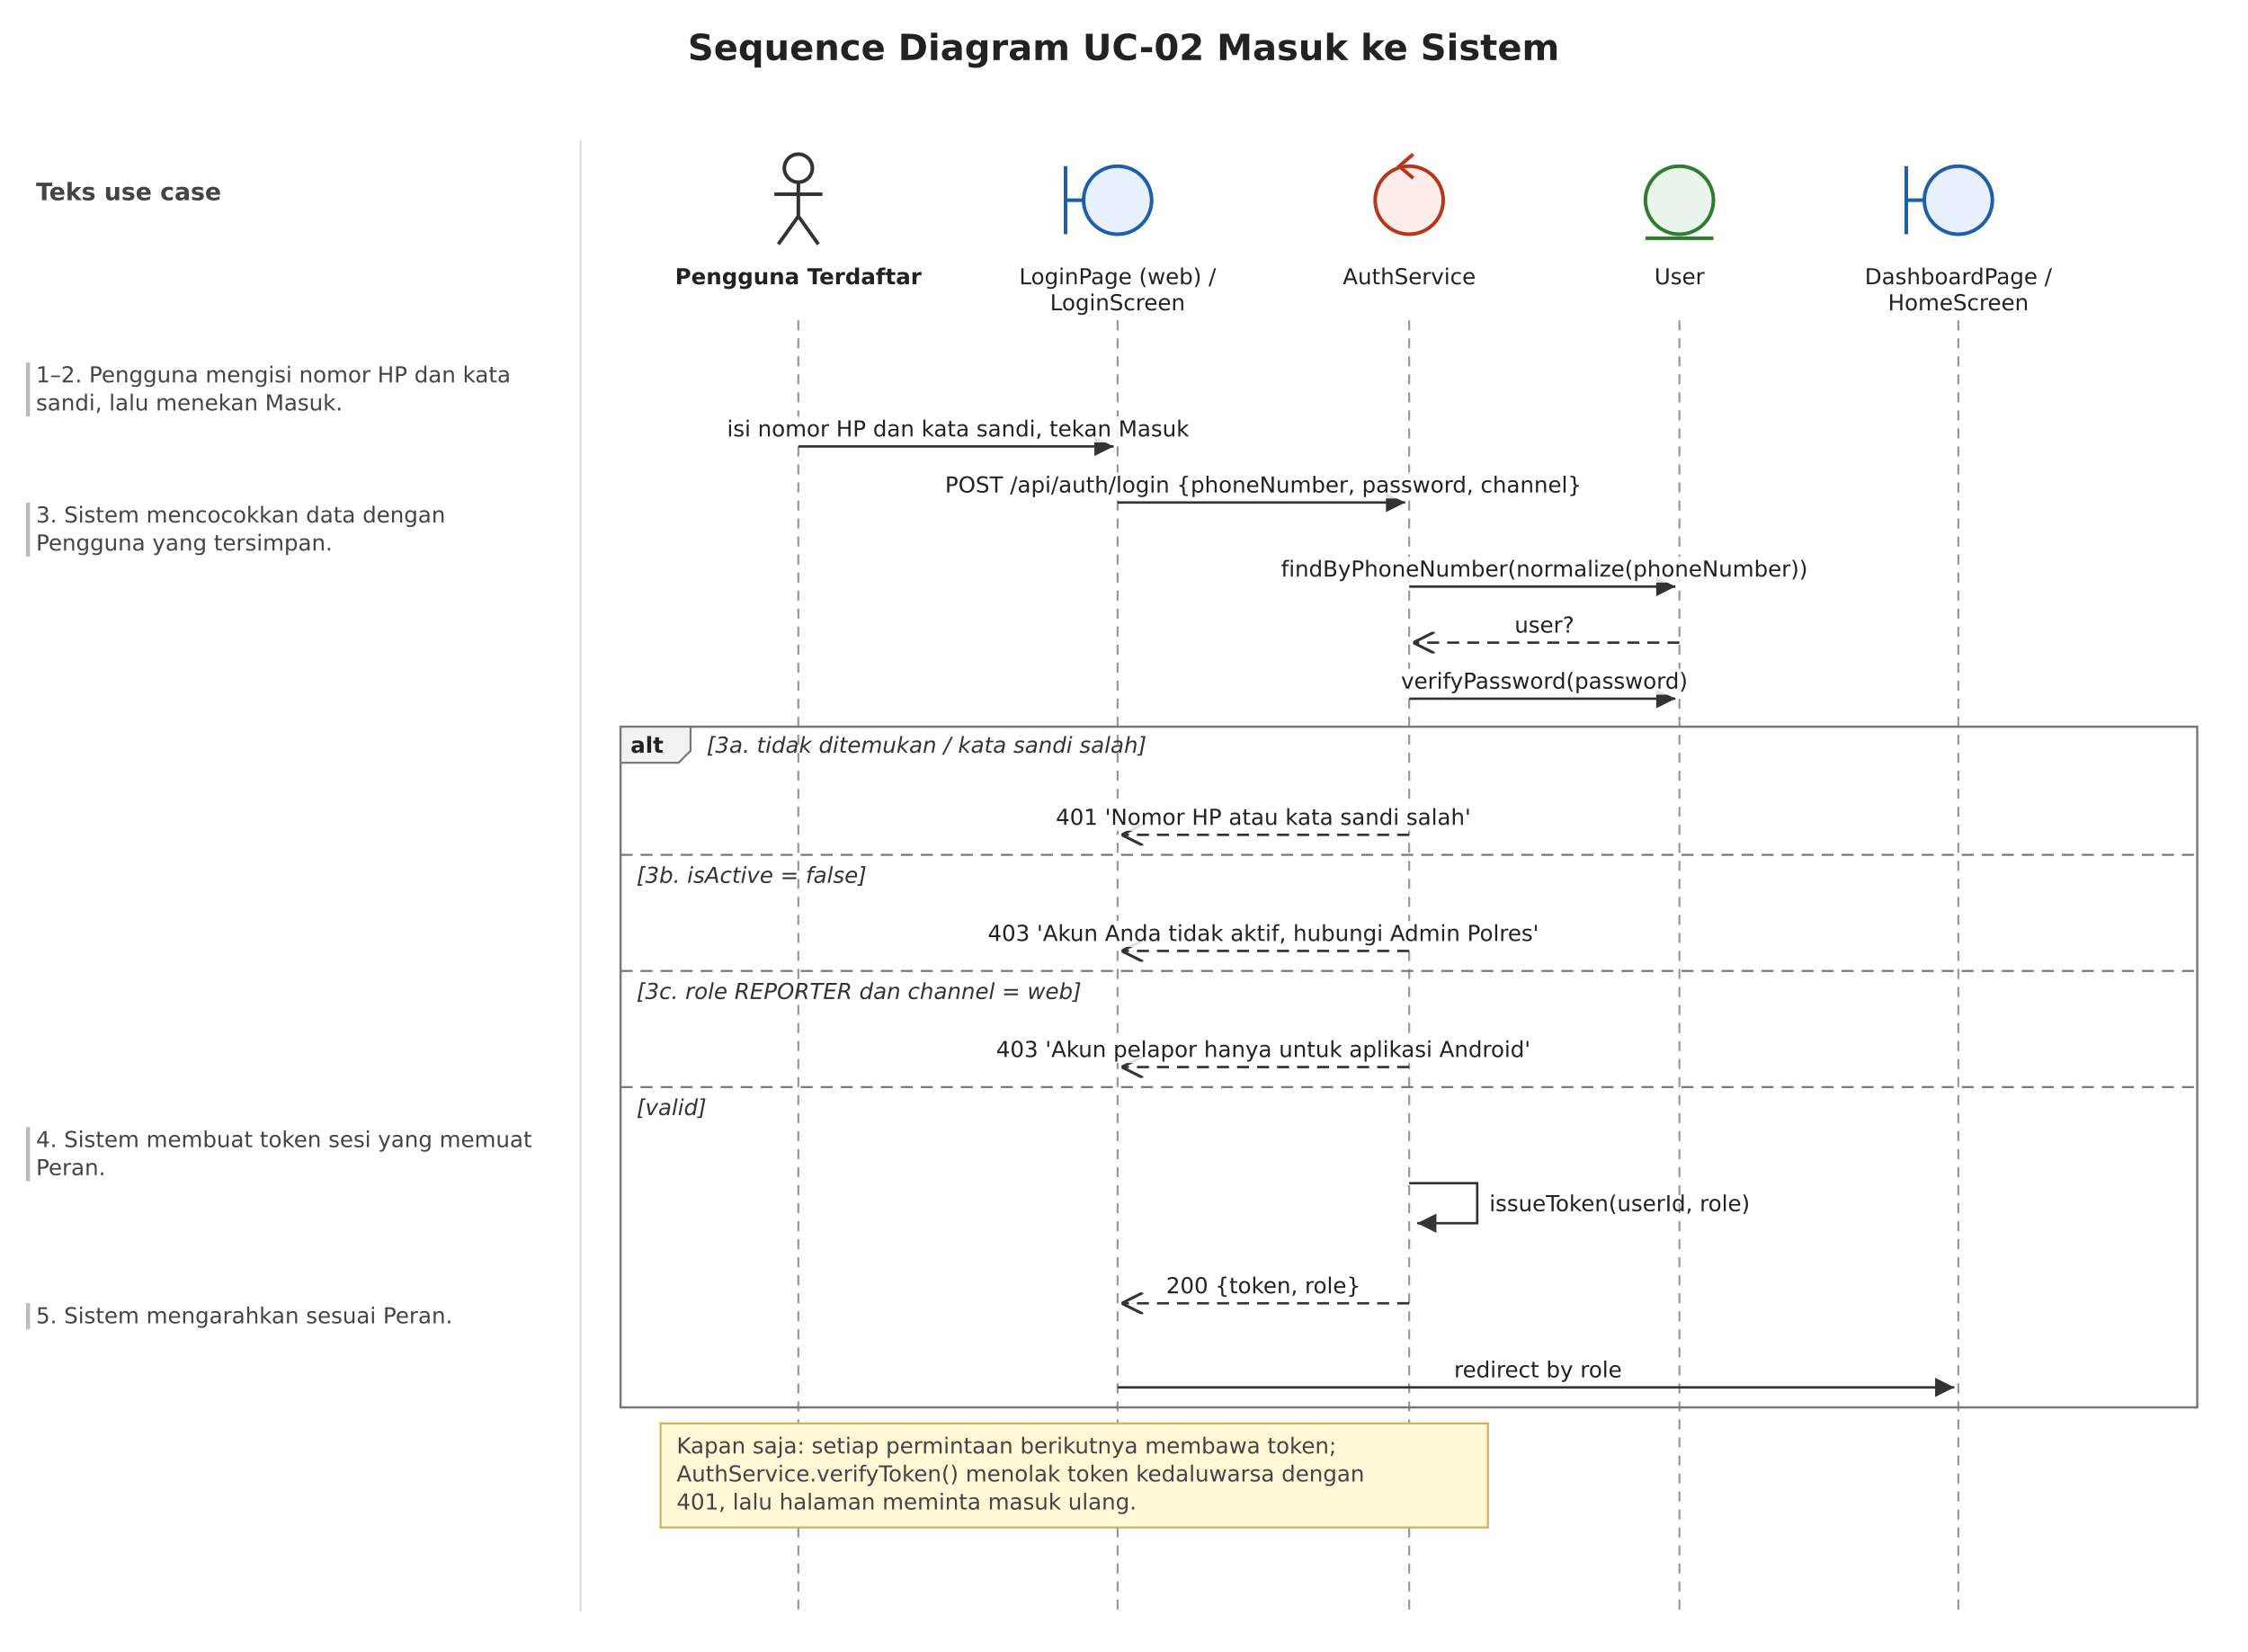
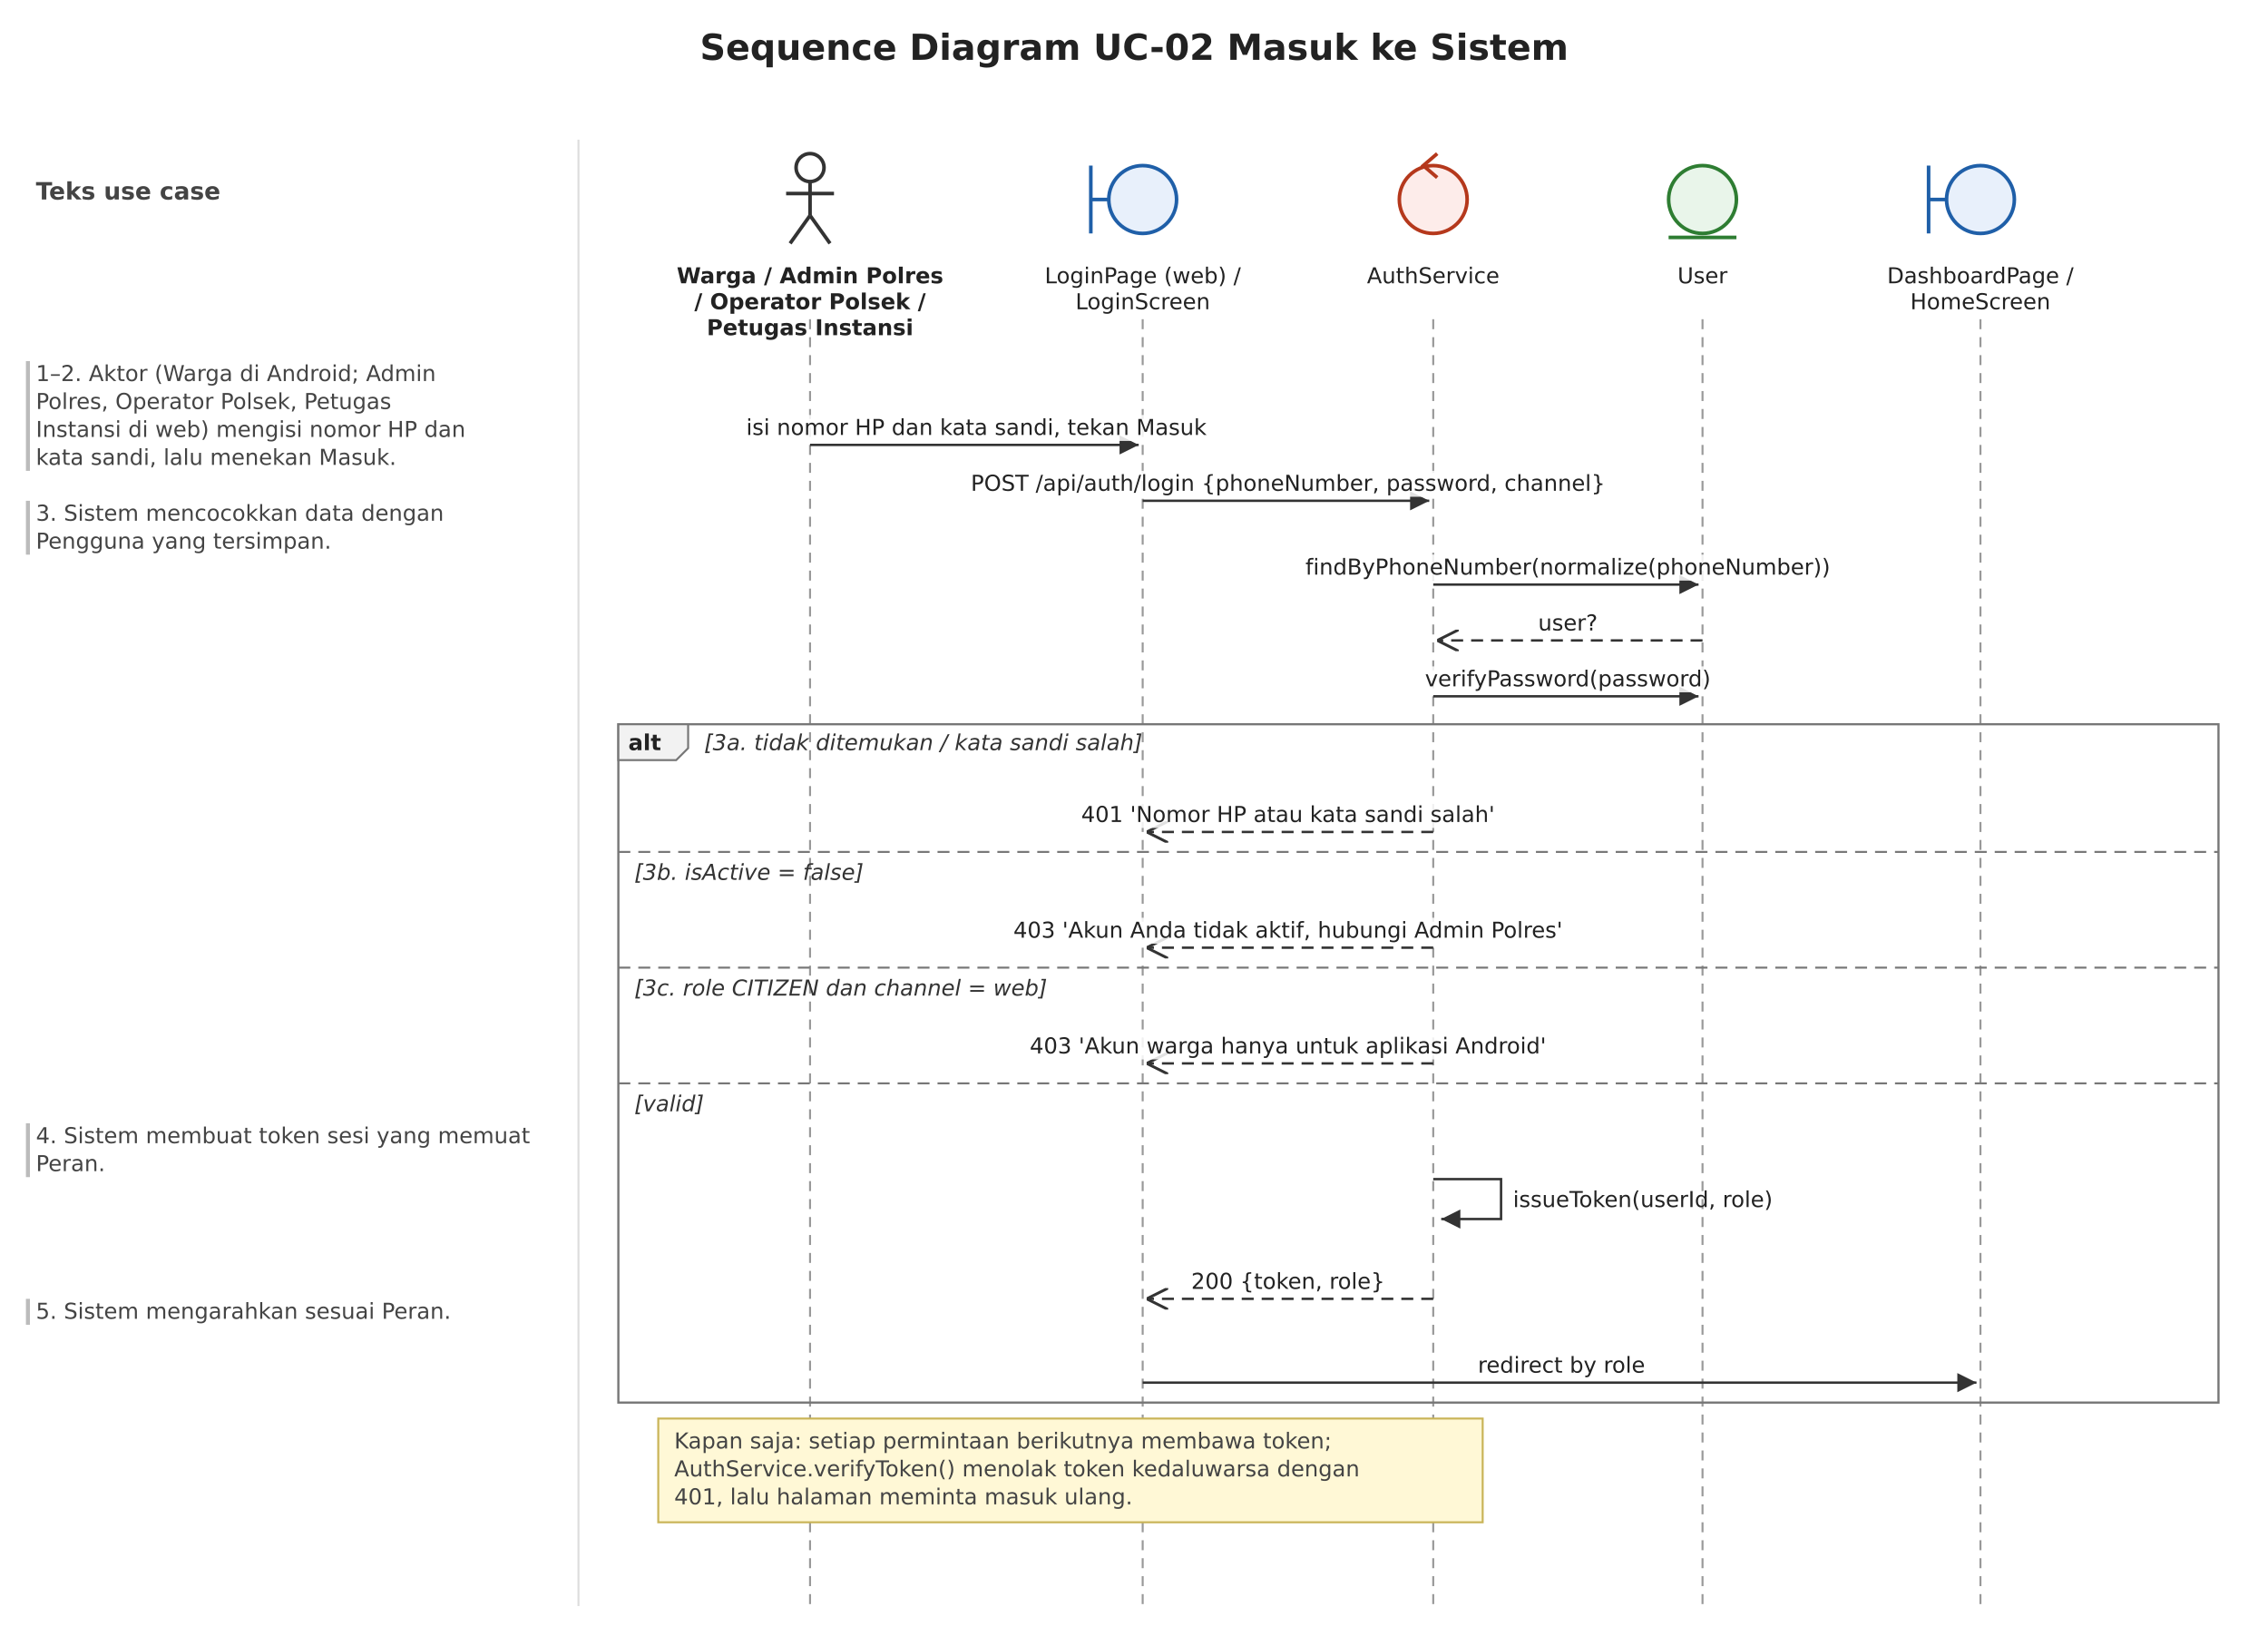
- <svg xmlns="http://www.w3.org/2000/svg" width="1123" height="825" viewBox="0 0 1123 825">
+ <svg xmlns="http://www.w3.org/2000/svg" width="1137" height="825" viewBox="0 0 1137 825">
  <defs>
    <marker id="ar" viewBox="0 0 10 10" refX="10" refY="5" markerWidth="8" markerHeight="8" orient="auto">
      <path d="M0,0 L10,5 L0,10 z" fill="#333" />
    </marker>
    <marker id="aro" viewBox="0 0 10 10" refX="10" refY="5" markerWidth="9" markerHeight="9" orient="auto">
      <path d="M0,0 L10,5 L0,10" fill="none" stroke="#333" stroke-width="1.3" />
    </marker>
  </defs>
  <rect width="100%" height="100%" fill="#fff" />
-   <text x="561.3" y="30.0" font-family="DejaVu Sans, Arial, sans-serif" font-size="18" text-anchor="middle" font-weight="bold" fill="#222">Sequence Diagram UC-02 Masuk ke Sistem</text>
-   <line x1="398.822" y1="160" x2="398.822" y2="805" stroke="#999" stroke-dasharray="5 4" />
+   <text x="568.6" y="30.0" font-family="DejaVu Sans, Arial, sans-serif" font-size="18" text-anchor="middle" font-weight="bold" fill="#222">Sequence Diagram UC-02 Masuk ke Sistem</text>
+   <line x1="406.096" y1="160" x2="406.096" y2="805" stroke="#999" stroke-dasharray="5 4" />
  <g stroke="#333" stroke-width="1.8" fill="none">
-     <circle cx="398.822" cy="84" r="7" />
-     <line x1="398.822" y1="91" x2="398.822" y2="108" />
-     <line x1="386.822" y1="97" x2="410.822" y2="97" />
-     <line x1="398.822" y1="108" x2="388.822" y2="122" />
-     <line x1="398.822" y1="108" x2="408.822" y2="122" />
+     <circle cx="406.096" cy="84" r="7" />
+     <line x1="406.096" y1="91" x2="406.096" y2="108" />
+     <line x1="394.096" y1="97" x2="418.096" y2="97" />
+     <line x1="406.096" y1="108" x2="396.096" y2="122" />
+     <line x1="406.096" y1="108" x2="416.096" y2="122" />
  </g>
-   <text x="398.8" y="142.0" font-family="DejaVu Sans, Arial, sans-serif" font-size="11" text-anchor="middle" font-weight="bold" fill="#222">Pengguna Terdaftar</text>
-   <line x1="558.305" y1="160" x2="558.305" y2="805" stroke="#999" stroke-dasharray="5 4" />
+   <text x="406.1" y="142.0" font-family="DejaVu Sans, Arial, sans-serif" font-size="11" text-anchor="middle" font-weight="bold" fill="#222">Warga / Admin Polres</text>
+   <text x="406.1" y="155.0" font-family="DejaVu Sans, Arial, sans-serif" font-size="11" text-anchor="middle" font-weight="bold" fill="#222">/ Operator Polsek /</text>
+   <text x="406.1" y="168.0" font-family="DejaVu Sans, Arial, sans-serif" font-size="11" text-anchor="middle" font-weight="bold" fill="#222">Petugas Instansi</text>
+   <line x1="572.852" y1="160" x2="572.852" y2="805" stroke="#999" stroke-dasharray="5 4" />
  <g stroke="#1f5fa8" stroke-width="1.8">
-     <circle cx="558.305" cy="100" r="17" fill="#e8f0fb" />
-     <line x1="532.305" y1="83" x2="532.305" y2="117" />
-     <line x1="532.305" y1="100" x2="541.305" y2="100" />
+     <circle cx="572.852" cy="100" r="17" fill="#e8f0fb" />
+     <line x1="546.852" y1="83" x2="546.852" y2="117" />
+     <line x1="546.852" y1="100" x2="555.852" y2="100" />
  </g>
-   <text x="558.3" y="142.0" font-family="DejaVu Sans, Arial, sans-serif" font-size="11" text-anchor="middle" font-weight="normal" fill="#222">LoginPage (web) /</text>
-   <text x="558.3" y="155.0" font-family="DejaVu Sans, Arial, sans-serif" font-size="11" text-anchor="middle" font-weight="normal" fill="#222">LoginScreen</text>
-   <line x1="703.965" y1="160" x2="703.965" y2="805" stroke="#999" stroke-dasharray="5 4" />
+   <text x="572.9" y="142.0" font-family="DejaVu Sans, Arial, sans-serif" font-size="11" text-anchor="middle" font-weight="normal" fill="#222">LoginPage (web) /</text>
+   <text x="572.9" y="155.0" font-family="DejaVu Sans, Arial, sans-serif" font-size="11" text-anchor="middle" font-weight="normal" fill="#222">LoginScreen</text>
+   <line x1="718.512" y1="160" x2="718.512" y2="805" stroke="#999" stroke-dasharray="5 4" />
  <g stroke="#b5381c" stroke-width="1.8">
-     <circle cx="703.965" cy="100" r="17" fill="#fdecea" />
-     <path d="M705.965,77 L698.965,83 L705.965,89" fill="none" />
+     <circle cx="718.512" cy="100" r="17" fill="#fdecea" />
+     <path d="M720.512,77 L713.512,83 L720.512,89" fill="none" />
  </g>
-   <text x="704.0" y="142.0" font-family="DejaVu Sans, Arial, sans-serif" font-size="11" text-anchor="middle" font-weight="normal" fill="#222">AuthService</text>
-   <line x1="838.965" y1="160" x2="838.965" y2="805" stroke="#999" stroke-dasharray="5 4" />
+   <text x="718.5" y="142.0" font-family="DejaVu Sans, Arial, sans-serif" font-size="11" text-anchor="middle" font-weight="normal" fill="#222">AuthService</text>
+   <line x1="853.512" y1="160" x2="853.512" y2="805" stroke="#999" stroke-dasharray="5 4" />
  <g stroke="#2e7d32" stroke-width="1.8">
-     <circle cx="838.965" cy="100" r="17" fill="#e9f5ea" />
-     <line x1="821.965" y1="119" x2="855.965" y2="119" />
+     <circle cx="853.512" cy="100" r="17" fill="#e9f5ea" />
+     <line x1="836.512" y1="119" x2="870.512" y2="119" />
  </g>
-   <text x="839.0" y="142.0" font-family="DejaVu Sans, Arial, sans-serif" font-size="11" text-anchor="middle" font-weight="normal" fill="#222">User</text>
-   <line x1="978.3" y1="160" x2="978.3" y2="805" stroke="#999" stroke-dasharray="5 4" />
+   <text x="853.5" y="142.0" font-family="DejaVu Sans, Arial, sans-serif" font-size="11" text-anchor="middle" font-weight="normal" fill="#222">User</text>
+   <line x1="992.847" y1="160" x2="992.847" y2="805" stroke="#999" stroke-dasharray="5 4" />
  <g stroke="#1f5fa8" stroke-width="1.8">
-     <circle cx="978.3" cy="100" r="17" fill="#e8f0fb" />
-     <line x1="952.3" y1="83" x2="952.3" y2="117" />
-     <line x1="952.3" y1="100" x2="961.3" y2="100" />
+     <circle cx="992.847" cy="100" r="17" fill="#e8f0fb" />
+     <line x1="966.847" y1="83" x2="966.847" y2="117" />
+     <line x1="966.847" y1="100" x2="975.847" y2="100" />
  </g>
-   <text x="978.3" y="142.0" font-family="DejaVu Sans, Arial, sans-serif" font-size="11" text-anchor="middle" font-weight="normal" fill="#222">DashboardPage /</text>
-   <text x="978.3" y="155.0" font-family="DejaVu Sans, Arial, sans-serif" font-size="11" text-anchor="middle" font-weight="normal" fill="#222">HomeScreen</text>
-   <rect x="310" y="363" width="787.635" height="340" fill="none" stroke="#777" stroke-width="1.1" />
-   <text x="18.0" y="191.0" font-family="DejaVu Sans, Arial, sans-serif" font-size="11" text-anchor="start" font-weight="normal" fill="#444">1–2. Pengguna mengisi nomor HP dan kata</text>
-   <text x="18.0" y="205.0" font-family="DejaVu Sans, Arial, sans-serif" font-size="11" text-anchor="start" font-weight="normal" fill="#444">sandi, lalu menekan Masuk.</text>
-   <line x1="14" y1="181" x2="14" y2="208" stroke="#bbb" stroke-width="2" />
-   <line x1="398.822" y1="223" x2="556.305" y2="223" stroke="#333" stroke-width="1.2" marker-end="url(#ar)" />
-   <rect x="347.2" y="208" width="262.7" height="13" fill="#fff" opacity="0.85" />
-   <text x="478.6" y="218.0" font-family="DejaVu Sans, Arial, sans-serif" font-size="11" text-anchor="middle" font-weight="normal" fill="#222">isi nomor HP dan kata sandi, tekan Masuk</text>
-   <line x1="558.305" y1="251" x2="701.965" y2="251" stroke="#333" stroke-width="1.2" marker-end="url(#ar)" />
-   <rect x="456.8" y="236" width="348.7" height="13" fill="#fff" opacity="0.85" />
-   <text x="631.1" y="246.0" font-family="DejaVu Sans, Arial, sans-serif" font-size="11" text-anchor="middle" font-weight="normal" fill="#222">POST /api/auth/login {phoneNumber, password, channel}</text>
+   <text x="992.8" y="142.0" font-family="DejaVu Sans, Arial, sans-serif" font-size="11" text-anchor="middle" font-weight="normal" fill="#222">DashboardPage /</text>
+   <text x="992.8" y="155.0" font-family="DejaVu Sans, Arial, sans-serif" font-size="11" text-anchor="middle" font-weight="normal" fill="#222">HomeScreen</text>
+   <rect x="310" y="363" width="802.182" height="340" fill="none" stroke="#777" stroke-width="1.1" />
+   <text x="18.0" y="191.0" font-family="DejaVu Sans, Arial, sans-serif" font-size="11" text-anchor="start" font-weight="normal" fill="#444">1–2. Aktor (Warga di Android; Admin</text>
+   <text x="18.0" y="205.0" font-family="DejaVu Sans, Arial, sans-serif" font-size="11" text-anchor="start" font-weight="normal" fill="#444">Polres, Operator Polsek, Petugas</text>
+   <text x="18.0" y="219.0" font-family="DejaVu Sans, Arial, sans-serif" font-size="11" text-anchor="start" font-weight="normal" fill="#444">Instansi di web) mengisi nomor HP dan</text>
+   <text x="18.0" y="233.0" font-family="DejaVu Sans, Arial, sans-serif" font-size="11" text-anchor="start" font-weight="normal" fill="#444">kata sandi, lalu menekan Masuk.</text>
+   <line x1="14" y1="181" x2="14" y2="236" stroke="#bbb" stroke-width="2" />
+   <line x1="406.096" y1="223" x2="570.852" y2="223" stroke="#333" stroke-width="1.2" marker-end="url(#ar)" />
+   <rect x="358.1" y="208" width="262.7" height="13" fill="#fff" opacity="0.85" />
+   <text x="489.5" y="218.0" font-family="DejaVu Sans, Arial, sans-serif" font-size="11" text-anchor="middle" font-weight="normal" fill="#222">isi nomor HP dan kata sandi, tekan Masuk</text>
+   <line x1="572.852" y1="251" x2="716.512" y2="251" stroke="#333" stroke-width="1.2" marker-end="url(#ar)" />
+   <rect x="471.3" y="236" width="348.7" height="13" fill="#fff" opacity="0.85" />
+   <text x="645.7" y="246.0" font-family="DejaVu Sans, Arial, sans-serif" font-size="11" text-anchor="middle" font-weight="normal" fill="#222">POST /api/auth/login {phoneNumber, password, channel}</text>
  <text x="18.0" y="261.0" font-family="DejaVu Sans, Arial, sans-serif" font-size="11" text-anchor="start" font-weight="normal" fill="#444">3. Sistem mencocokkan data dengan</text>
  <text x="18.0" y="275.0" font-family="DejaVu Sans, Arial, sans-serif" font-size="11" text-anchor="start" font-weight="normal" fill="#444">Pengguna yang tersimpan.</text>
  <line x1="14" y1="251" x2="14" y2="278" stroke="#bbb" stroke-width="2" />
-   <line x1="703.965" y1="293" x2="836.965" y2="293" stroke="#333" stroke-width="1.2" marker-end="url(#ar)" />
-   <rect x="636.0" y="278" width="270.9" height="13" fill="#fff" opacity="0.85" />
-   <text x="771.5" y="288.0" font-family="DejaVu Sans, Arial, sans-serif" font-size="11" text-anchor="middle" font-weight="normal" fill="#222">findByPhoneNumber(normalize(phoneNumber))</text>
-   <line x1="838.965" y1="321" x2="705.965" y2="321" stroke="#333" stroke-width="1.2" stroke-dasharray="6 4" marker-end="url(#aro)" />
-   <rect x="753.7" y="306" width="35.6" height="13" fill="#fff" opacity="0.85" />
-   <text x="771.5" y="316.0" font-family="DejaVu Sans, Arial, sans-serif" font-size="11" text-anchor="middle" font-weight="normal" fill="#222">user?</text>
-   <line x1="703.965" y1="349" x2="836.965" y2="349" stroke="#333" stroke-width="1.2" marker-end="url(#ar)" />
-   <rect x="692.6" y="334" width="157.7" height="13" fill="#fff" opacity="0.85" />
-   <text x="771.5" y="344.0" font-family="DejaVu Sans, Arial, sans-serif" font-size="11" text-anchor="middle" font-weight="normal" fill="#222">verifyPassword(password)</text>
-   <line x1="703.965" y1="417" x2="560.305" y2="417" stroke="#333" stroke-width="1.2" stroke-dasharray="6 4" marker-end="url(#aro)" />
-   <rect x="512.4" y="402" width="237.4" height="13" fill="#fff" opacity="0.85" />
-   <text x="631.1" y="412.0" font-family="DejaVu Sans, Arial, sans-serif" font-size="11" text-anchor="middle" font-weight="normal" fill="#222">401 'Nomor HP atau kata sandi salah'</text>
-   <line x1="703.965" y1="475" x2="560.305" y2="475" stroke="#333" stroke-width="1.2" stroke-dasharray="6 4" marker-end="url(#aro)" />
-   <rect x="470.4" y="460" width="321.5" height="13" fill="#fff" opacity="0.85" />
-   <text x="631.1" y="470.0" font-family="DejaVu Sans, Arial, sans-serif" font-size="11" text-anchor="middle" font-weight="normal" fill="#222">403 'Akun Anda tidak aktif, hubungi Admin Polres'</text>
-   <line x1="703.965" y1="533" x2="560.305" y2="533" stroke="#333" stroke-width="1.2" stroke-dasharray="6 4" marker-end="url(#aro)" />
-   <rect x="478.6" y="518" width="305.1" height="13" fill="#fff" opacity="0.85" />
-   <text x="631.1" y="528.0" font-family="DejaVu Sans, Arial, sans-serif" font-size="11" text-anchor="middle" font-weight="normal" fill="#222">403 'Akun pelapor hanya untuk aplikasi Android'</text>
+   <line x1="718.512" y1="293" x2="851.512" y2="293" stroke="#333" stroke-width="1.2" marker-end="url(#ar)" />
+   <rect x="650.6" y="278" width="270.9" height="13" fill="#fff" opacity="0.85" />
+   <text x="786.0" y="288.0" font-family="DejaVu Sans, Arial, sans-serif" font-size="11" text-anchor="middle" font-weight="normal" fill="#222">findByPhoneNumber(normalize(phoneNumber))</text>
+   <line x1="853.512" y1="321" x2="720.512" y2="321" stroke="#333" stroke-width="1.2" stroke-dasharray="6 4" marker-end="url(#aro)" />
+   <rect x="768.2" y="306" width="35.6" height="13" fill="#fff" opacity="0.85" />
+   <text x="786.0" y="316.0" font-family="DejaVu Sans, Arial, sans-serif" font-size="11" text-anchor="middle" font-weight="normal" fill="#222">user?</text>
+   <line x1="718.512" y1="349" x2="851.512" y2="349" stroke="#333" stroke-width="1.2" marker-end="url(#ar)" />
+   <rect x="707.2" y="334" width="157.7" height="13" fill="#fff" opacity="0.85" />
+   <text x="786.0" y="344.0" font-family="DejaVu Sans, Arial, sans-serif" font-size="11" text-anchor="middle" font-weight="normal" fill="#222">verifyPassword(password)</text>
+   <line x1="718.512" y1="417" x2="574.852" y2="417" stroke="#333" stroke-width="1.2" stroke-dasharray="6 4" marker-end="url(#aro)" />
+   <rect x="527.0" y="402" width="237.4" height="13" fill="#fff" opacity="0.85" />
+   <text x="645.7" y="412.0" font-family="DejaVu Sans, Arial, sans-serif" font-size="11" text-anchor="middle" font-weight="normal" fill="#222">401 'Nomor HP atau kata sandi salah'</text>
+   <line x1="718.512" y1="475" x2="574.852" y2="475" stroke="#333" stroke-width="1.2" stroke-dasharray="6 4" marker-end="url(#aro)" />
+   <rect x="484.9" y="460" width="321.5" height="13" fill="#fff" opacity="0.85" />
+   <text x="645.7" y="470.0" font-family="DejaVu Sans, Arial, sans-serif" font-size="11" text-anchor="middle" font-weight="normal" fill="#222">403 'Akun Anda tidak aktif, hubungi Admin Polres'</text>
+   <line x1="718.512" y1="533" x2="574.852" y2="533" stroke="#333" stroke-width="1.2" stroke-dasharray="6 4" marker-end="url(#aro)" />
+   <rect x="499.5" y="518" width="292.4" height="13" fill="#fff" opacity="0.85" />
+   <text x="645.7" y="528.0" font-family="DejaVu Sans, Arial, sans-serif" font-size="11" text-anchor="middle" font-weight="normal" fill="#222">403 'Akun warga hanya untuk aplikasi Android'</text>
  <text x="18.0" y="573.0" font-family="DejaVu Sans, Arial, sans-serif" font-size="11" text-anchor="start" font-weight="normal" fill="#444">4. Sistem membuat token sesi yang memuat</text>
  <text x="18.0" y="587.0" font-family="DejaVu Sans, Arial, sans-serif" font-size="11" text-anchor="start" font-weight="normal" fill="#444">Peran.</text>
  <line x1="14" y1="563" x2="14" y2="590" stroke="#bbb" stroke-width="2" />
-   <path d="M703.965,591 h34 v20 H707.965" fill="none" stroke="#333" stroke-width="1.2" marker-end="url(#ar)" />
-   <text x="744.0" y="605.0" font-family="DejaVu Sans, Arial, sans-serif" font-size="11" text-anchor="start" font-weight="normal" fill="#222">issueToken(userId, role)</text>
-   <line x1="703.965" y1="651" x2="560.305" y2="651" stroke="#333" stroke-width="1.2" stroke-dasharray="6 4" marker-end="url(#aro)" />
-   <rect x="575.4" y="636" width="111.5" height="13" fill="#fff" opacity="0.85" />
-   <text x="631.1" y="646.0" font-family="DejaVu Sans, Arial, sans-serif" font-size="11" text-anchor="middle" font-weight="normal" fill="#222">200 {token, role}</text>
+   <path d="M718.512,591 h34 v20 H722.512" fill="none" stroke="#333" stroke-width="1.2" marker-end="url(#ar)" />
+   <text x="758.5" y="605.0" font-family="DejaVu Sans, Arial, sans-serif" font-size="11" text-anchor="start" font-weight="normal" fill="#222">issueToken(userId, role)</text>
+   <line x1="718.512" y1="651" x2="574.852" y2="651" stroke="#333" stroke-width="1.2" stroke-dasharray="6 4" marker-end="url(#aro)" />
+   <rect x="589.9" y="636" width="111.5" height="13" fill="#fff" opacity="0.85" />
+   <text x="645.7" y="646.0" font-family="DejaVu Sans, Arial, sans-serif" font-size="11" text-anchor="middle" font-weight="normal" fill="#222">200 {token, role}</text>
  <text x="18.0" y="661.0" font-family="DejaVu Sans, Arial, sans-serif" font-size="11" text-anchor="start" font-weight="normal" fill="#444">5. Sistem mengarahkan sesuai Peran.</text>
  <line x1="14" y1="651" x2="14" y2="664" stroke="#bbb" stroke-width="2" />
-   <line x1="558.305" y1="693" x2="976.3" y2="693" stroke="#333" stroke-width="1.2" marker-end="url(#ar)" />
-   <rect x="715.7" y="678" width="105.2" height="13" fill="#fff" opacity="0.85" />
-   <text x="768.3" y="688.0" font-family="DejaVu Sans, Arial, sans-serif" font-size="11" text-anchor="middle" font-weight="normal" fill="#222">redirect by role</text>
+   <line x1="572.852" y1="693" x2="990.847" y2="693" stroke="#333" stroke-width="1.2" marker-end="url(#ar)" />
+   <rect x="730.2" y="678" width="105.2" height="13" fill="#fff" opacity="0.85" />
+   <text x="782.8" y="688.0" font-family="DejaVu Sans, Arial, sans-serif" font-size="11" text-anchor="middle" font-weight="normal" fill="#222">redirect by role</text>
  <path d="M310,363 h34.975 v12 l-6,6 H310 z" fill="#f2f2f2" stroke="#777" />
  <text x="315.0" y="376.0" font-family="DejaVu Sans, Arial, sans-serif" font-size="11" text-anchor="start" font-weight="bold" fill="#222">alt</text>
  <text x="353.0" y="376.0" font-family="DejaVu Sans, Arial, sans-serif" font-size="11" text-anchor="start" font-weight="normal" fill="#333" font-style="italic">[3a. tidak ditemukan / kata sandi salah]</text>
-   <line x1="310" y1="427" x2="1097.635" y2="427" stroke="#777" stroke-dasharray="6 4" />
+   <line x1="310" y1="427" x2="1112.182" y2="427" stroke="#777" stroke-dasharray="6 4" />
  <text x="318.0" y="441.0" font-family="DejaVu Sans, Arial, sans-serif" font-size="11" text-anchor="start" font-weight="normal" fill="#333" font-style="italic">[3b. isActive = false]</text>
-   <line x1="310" y1="485" x2="1097.635" y2="485" stroke="#777" stroke-dasharray="6 4" />
-   <text x="318.0" y="499.0" font-family="DejaVu Sans, Arial, sans-serif" font-size="11" text-anchor="start" font-weight="normal" fill="#333" font-style="italic">[3c. role REPORTER dan channel = web]</text>
-   <line x1="310" y1="543" x2="1097.635" y2="543" stroke="#777" stroke-dasharray="6 4" />
+   <line x1="310" y1="485" x2="1112.182" y2="485" stroke="#777" stroke-dasharray="6 4" />
+   <text x="318.0" y="499.0" font-family="DejaVu Sans, Arial, sans-serif" font-size="11" text-anchor="start" font-weight="normal" fill="#333" font-style="italic">[3c. role CITIZEN dan channel = web]</text>
+   <line x1="310" y1="543" x2="1112.182" y2="543" stroke="#777" stroke-dasharray="6 4" />
  <text x="318.0" y="557.0" font-family="DejaVu Sans, Arial, sans-serif" font-size="11" text-anchor="start" font-weight="normal" fill="#333" font-style="italic">[valid]</text>
  <rect x="330" y="711" width="413.3" height="52" fill="#fff8d6" stroke="#c9b458" />
  <text x="338.0" y="726.0" font-family="DejaVu Sans, Arial, sans-serif" font-size="11" text-anchor="start" font-weight="normal" fill="#444">Kapan saja: setiap permintaan berikutnya membawa token;</text>
  <text x="338.0" y="740.0" font-family="DejaVu Sans, Arial, sans-serif" font-size="11" text-anchor="start" font-weight="normal" fill="#444">AuthService.verifyToken() menolak token kedaluwarsa dengan</text>
  <text x="338.0" y="754.0" font-family="DejaVu Sans, Arial, sans-serif" font-size="11" text-anchor="start" font-weight="normal" fill="#444">401, lalu halaman meminta masuk ulang.</text>
  <text x="18.0" y="100.0" font-family="DejaVu Sans, Arial, sans-serif" font-size="12" text-anchor="start" font-weight="bold" fill="#444">Teks use case</text>
  <line x1="290" y1="70" x2="290" y2="805" stroke="#ddd" />
</svg>
